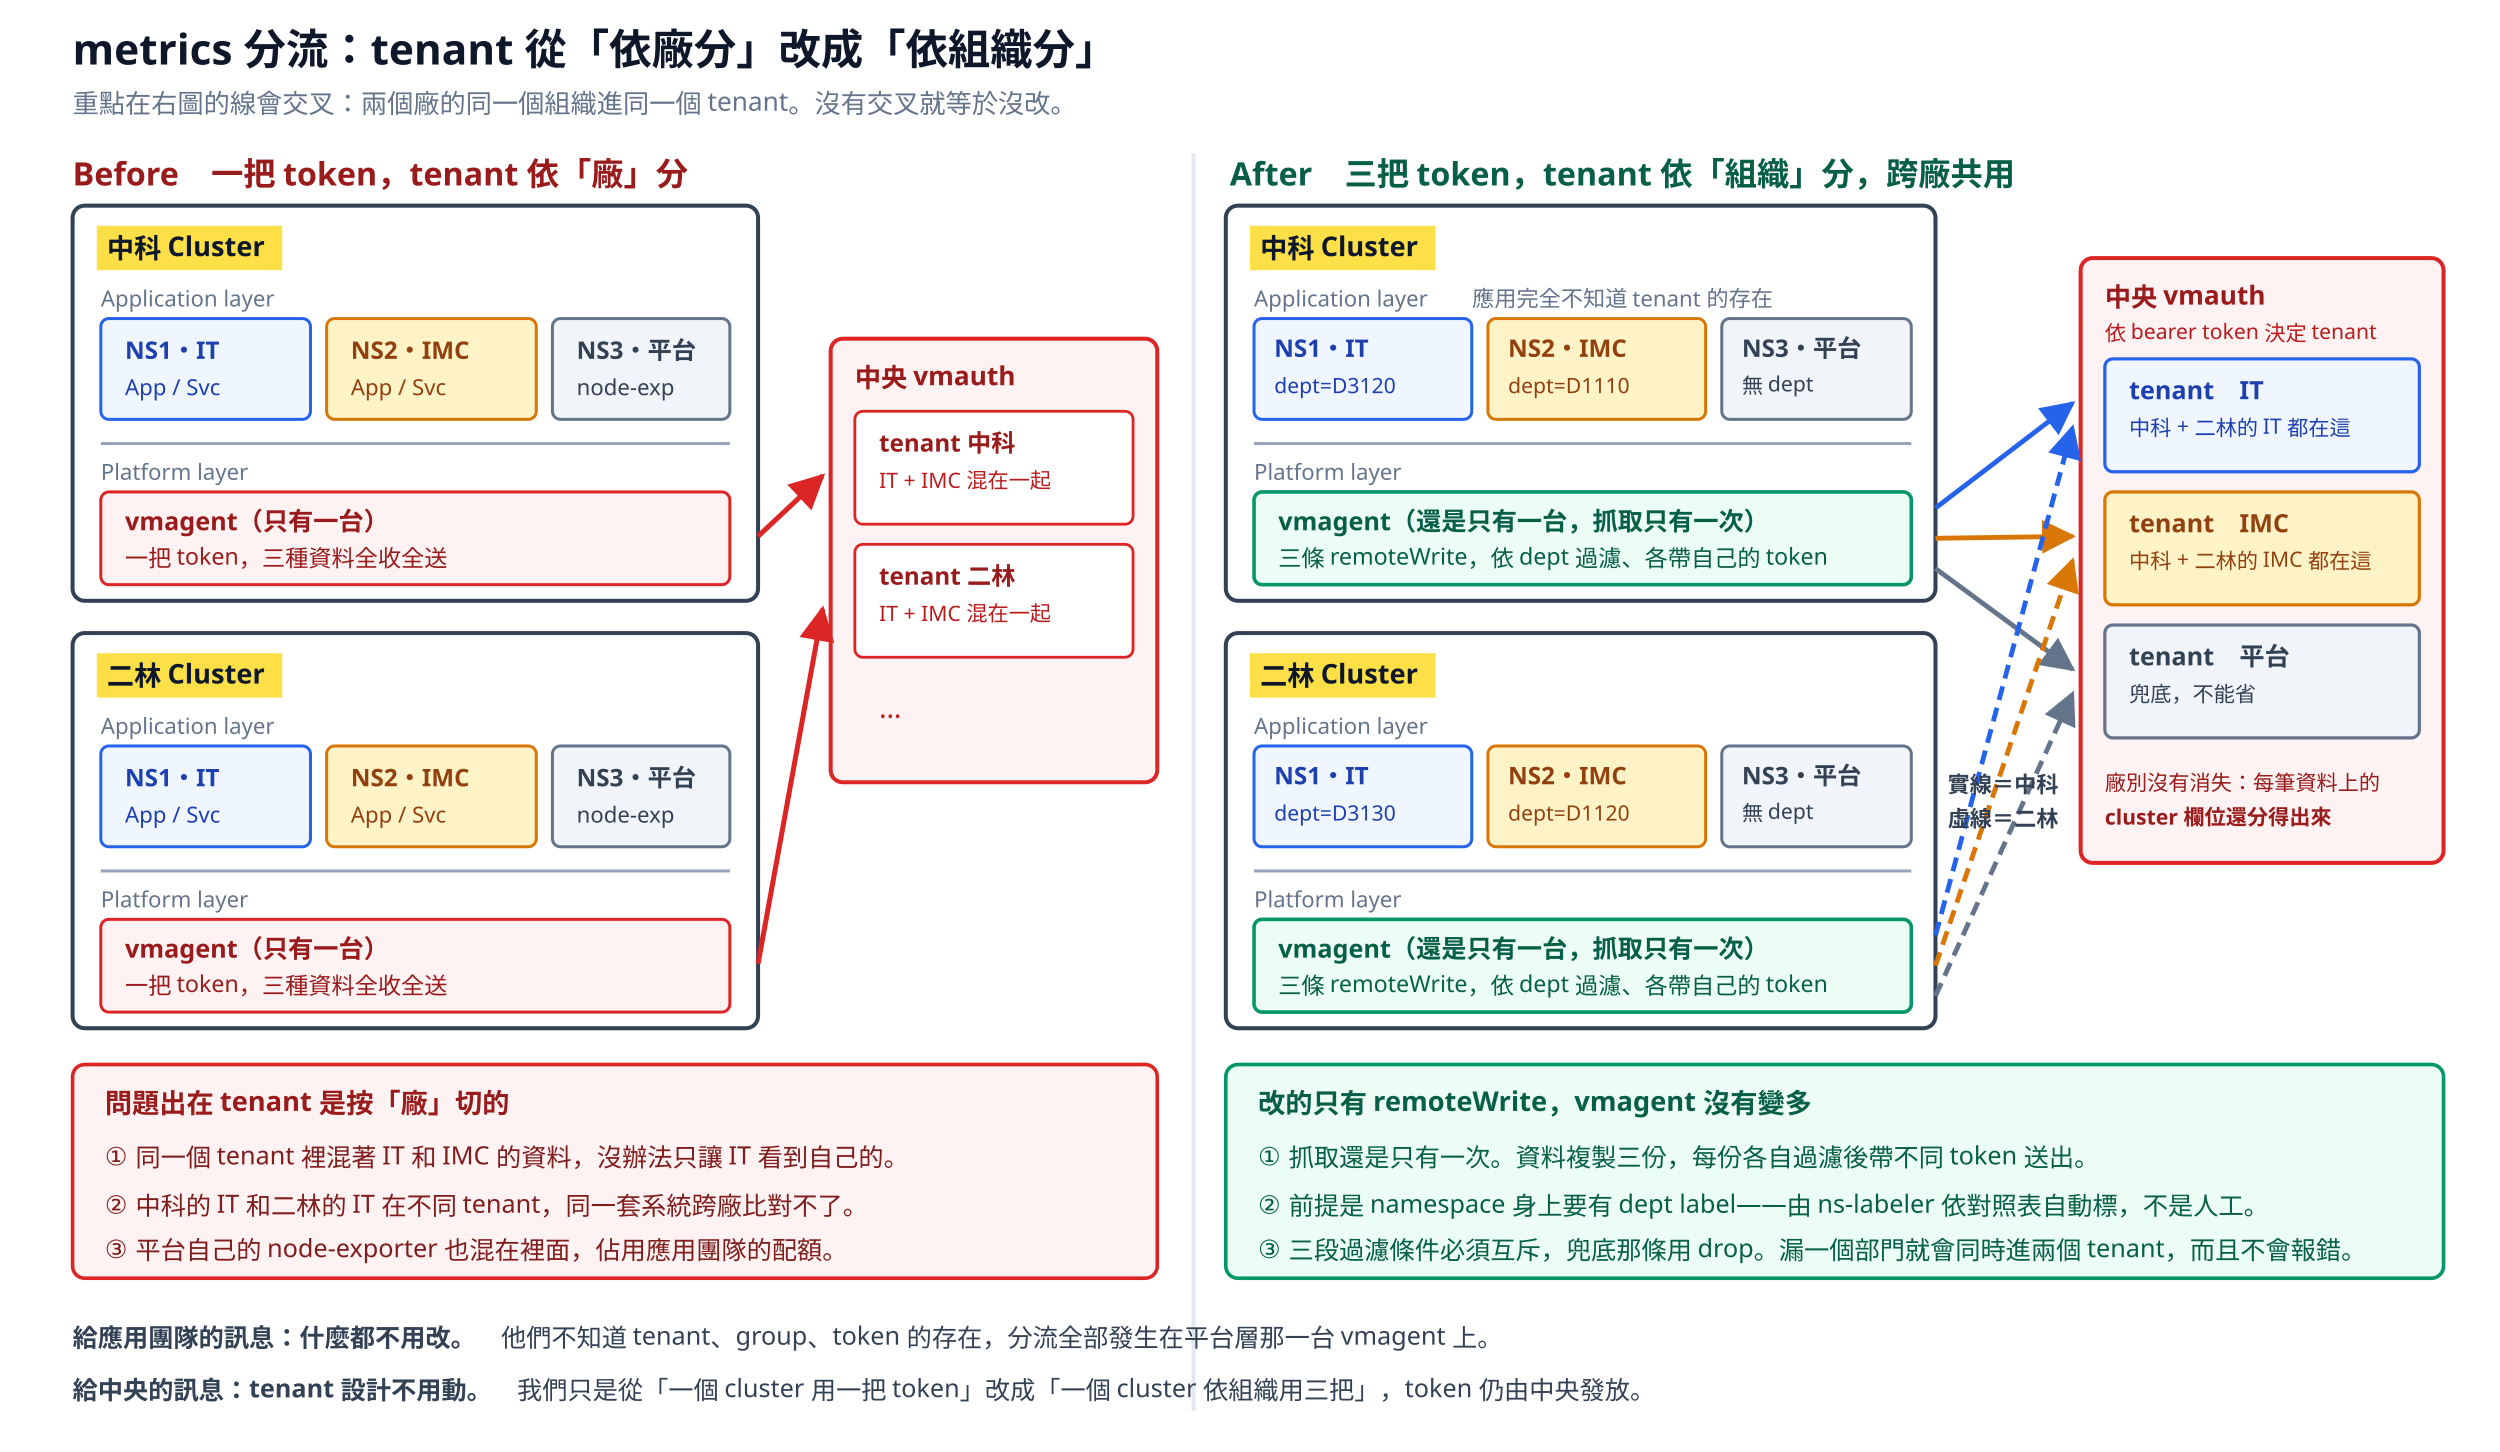
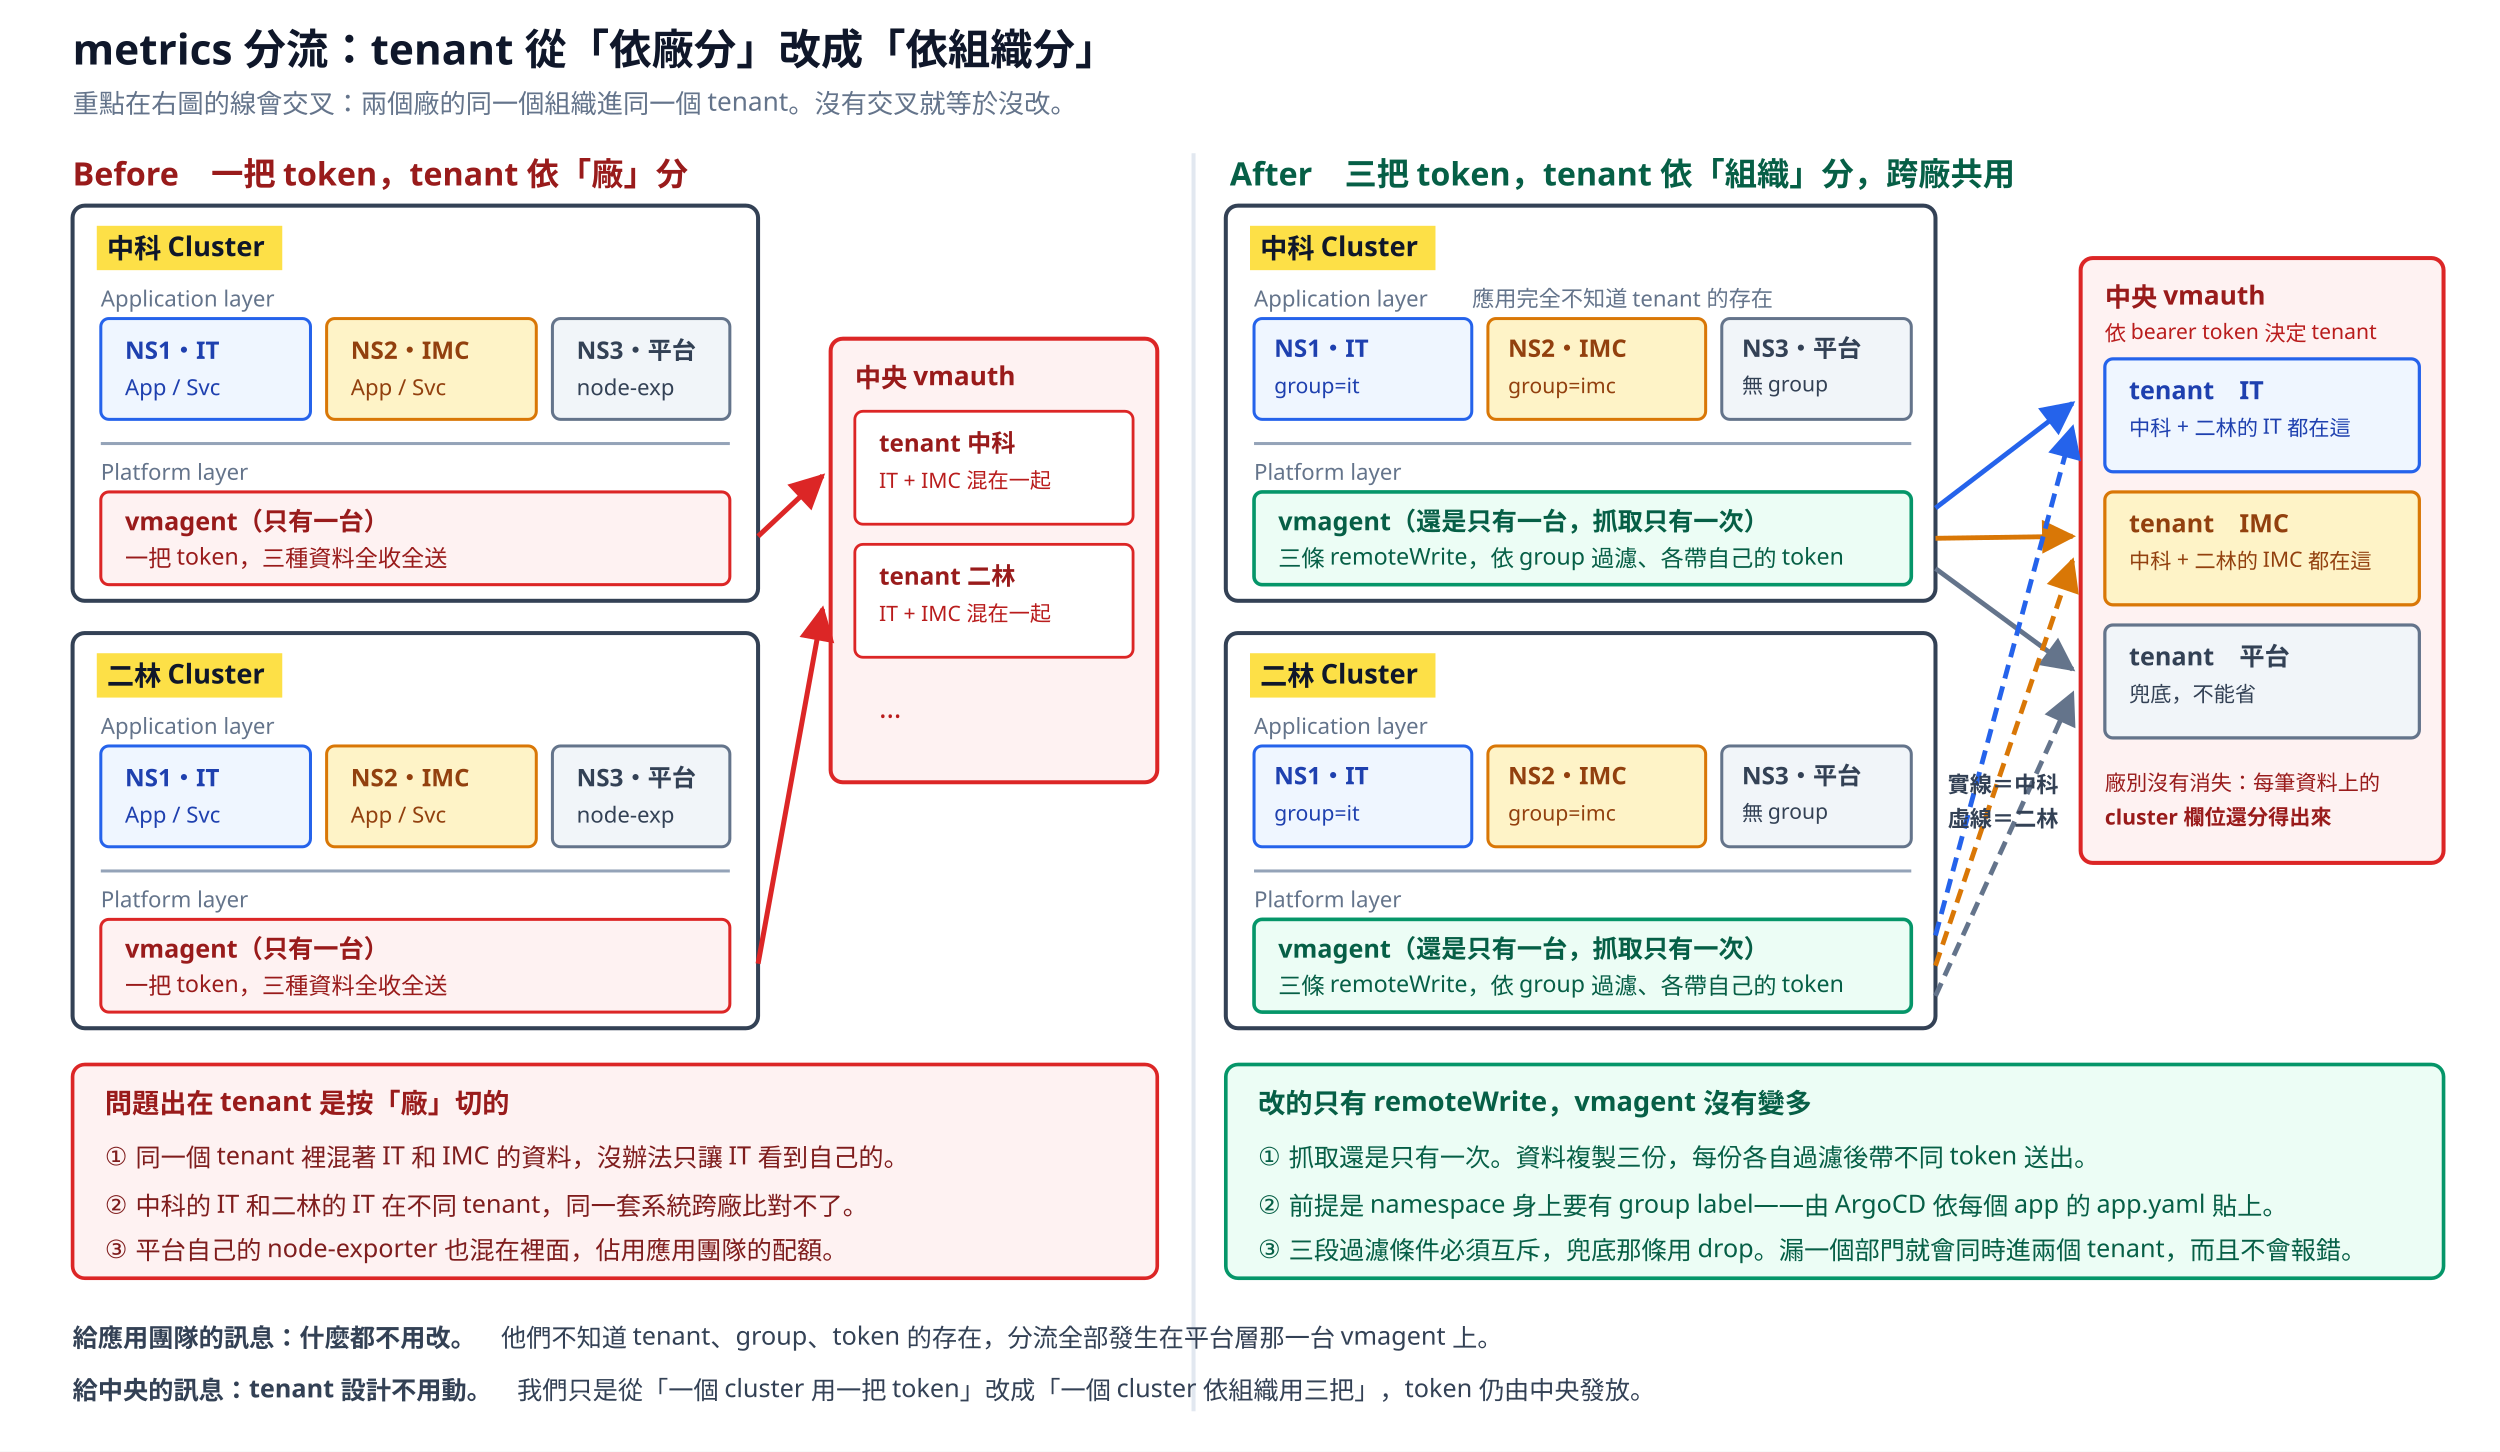
<svg xmlns="http://www.w3.org/2000/svg" width="1240" height="720" viewBox="0 0 1240 720" font-family="'Microsoft JhengHei','PingFang TC','Noto Sans TC',sans-serif">
  <defs>
    <marker id="aIT" viewBox="0 0 10 10" refX="9" refY="5" markerWidth="7" markerHeight="7" orient="auto">
      <path d="M0,0 L10,5 L0,10 z" fill="#2563eb" />
    </marker>
    <marker id="aIMC" viewBox="0 0 10 10" refX="9" refY="5" markerWidth="7" markerHeight="7" orient="auto">
      <path d="M0,0 L10,5 L0,10 z" fill="#d97706" />
    </marker>
    <marker id="aP" viewBox="0 0 10 10" refX="9" refY="5" markerWidth="7" markerHeight="7" orient="auto">
      <path d="M0,0 L10,5 L0,10 z" fill="#64748b" />
    </marker>
    <marker id="aR" viewBox="0 0 10 10" refX="9" refY="5" markerWidth="7" markerHeight="7" orient="auto">
      <path d="M0,0 L10,5 L0,10 z" fill="#dc2626" />
    </marker>
  </defs>
  <rect width="1240" height="720" fill="#ffffff" />
  <text x="36" y="32" font-size="21" font-weight="bold" fill="#0f172a">metrics 分流：tenant 從「依廠分」改成「依組織分」</text>
  <text x="36" y="56" font-size="13" fill="#64748b">重點在右圖的線會交叉：兩個廠的同一個組織進同一個 tenant。沒有交叉就等於沒改。</text>
  <line x1="592" y1="76" x2="592" y2="700" stroke="#e2e8f0" stroke-width="2" />
  <text x="36" y="92" font-size="16" font-weight="bold" fill="#991b1b">Before　一把 token，tenant 依「廠」分</text>
  <rect x="36" y="102" width="340" height="196" rx="6" fill="#ffffff" stroke="#334155" stroke-width="2" />
  <rect x="48" y="112" width="92" height="22" fill="#fde047" />
  <text x="53" y="128" font-size="13.5" font-weight="bold" fill="#0f172a">中科 Cluster</text>
  <text x="50" y="152" font-size="11" fill="#64748b">Application layer</text>
  <rect x="50" y="158" width="104" height="50" rx="4" fill="#eff6ff" stroke="#2563eb" stroke-width="1.5" />
  <text x="62" y="178" font-size="12" font-weight="bold" fill="#1e40af">NS1・IT</text>
  <text x="62" y="196" font-size="11" fill="#1e40af">App / Svc</text>
  <rect x="162" y="158" width="104" height="50" rx="4" fill="#fef3c7" stroke="#d97706" stroke-width="1.5" />
  <text x="174" y="178" font-size="12" font-weight="bold" fill="#92400e">NS2・IMC</text>
  <text x="174" y="196" font-size="11" fill="#92400e">App / Svc</text>
  <rect x="274" y="158" width="88" height="50" rx="4" fill="#f1f5f9" stroke="#64748b" stroke-width="1.5" />
  <text x="286" y="178" font-size="12" font-weight="bold" fill="#334155">NS3・平台</text>
  <text x="286" y="196" font-size="11" fill="#334155">node-exp</text>
  <line x1="50" y1="220" x2="362" y2="220" stroke="#94a3b8" stroke-width="1.5" />
  <text x="50" y="238" font-size="11" fill="#64748b">Platform layer</text>
  <rect x="50" y="244" width="312" height="46" rx="4" fill="#fef2f2" stroke="#dc2626" stroke-width="1.5" />
  <text x="62" y="263" font-size="12.5" font-weight="bold" fill="#991b1b">vmagent（只有一台）</text>
  <text x="62" y="281" font-size="11.5" fill="#991b1b">一把 token，三種資料全收全送</text>
  <rect x="36" y="314" width="340" height="196" rx="6" fill="#ffffff" stroke="#334155" stroke-width="2" />
  <rect x="48" y="324" width="92" height="22" fill="#fde047" />
  <text x="53" y="340" font-size="13.5" font-weight="bold" fill="#0f172a">二林 Cluster</text>
  <text x="50" y="364" font-size="11" fill="#64748b">Application layer</text>
  <rect x="50" y="370" width="104" height="50" rx="4" fill="#eff6ff" stroke="#2563eb" stroke-width="1.5" />
  <text x="62" y="390" font-size="12" font-weight="bold" fill="#1e40af">NS1・IT</text>
  <text x="62" y="408" font-size="11" fill="#1e40af">App / Svc</text>
  <rect x="162" y="370" width="104" height="50" rx="4" fill="#fef3c7" stroke="#d97706" stroke-width="1.5" />
  <text x="174" y="390" font-size="12" font-weight="bold" fill="#92400e">NS2・IMC</text>
  <text x="174" y="408" font-size="11" fill="#92400e">App / Svc</text>
  <rect x="274" y="370" width="88" height="50" rx="4" fill="#f1f5f9" stroke="#64748b" stroke-width="1.5" />
  <text x="286" y="390" font-size="12" font-weight="bold" fill="#334155">NS3・平台</text>
  <text x="286" y="408" font-size="11" fill="#334155">node-exp</text>
  <line x1="50" y1="432" x2="362" y2="432" stroke="#94a3b8" stroke-width="1.5" />
  <text x="50" y="450" font-size="11" fill="#64748b">Platform layer</text>
  <rect x="50" y="456" width="312" height="46" rx="4" fill="#fef2f2" stroke="#dc2626" stroke-width="1.5" />
  <text x="62" y="475" font-size="12.5" font-weight="bold" fill="#991b1b">vmagent（只有一台）</text>
  <text x="62" y="493" font-size="11.5" fill="#991b1b">一把 token，三種資料全收全送</text>
  <rect x="412" y="168" width="162" height="220" rx="6" fill="#fef2f2" stroke="#dc2626" stroke-width="2" />
  <text x="424" y="192" font-size="13" font-weight="bold" fill="#991b1b">中央 vmauth</text>
  <rect x="424" y="204" width="138" height="56" rx="4" fill="#ffffff" stroke="#dc2626" stroke-width="1.4" />
  <text x="436" y="224" font-size="12" font-weight="bold" fill="#991b1b">tenant 中科</text>
  <text x="436" y="242" font-size="10.5" fill="#b91c1c">IT + IMC 混在一起</text>
  <rect x="424" y="270" width="138" height="56" rx="4" fill="#ffffff" stroke="#dc2626" stroke-width="1.4" />
  <text x="436" y="290" font-size="12" font-weight="bold" fill="#991b1b">tenant 二林</text>
  <text x="436" y="308" font-size="10.5" fill="#b91c1c">IT + IMC 混在一起</text>
  <text x="436" y="356" font-size="14" fill="#b91c1c">…</text>
  <path d="M376,266 L408,236" stroke="#dc2626" stroke-width="2.5" fill="none" marker-end="url(#aR)" />
  <path d="M376,478 L408,302" stroke="#dc2626" stroke-width="2.5" fill="none" marker-end="url(#aR)" />
  <rect x="36" y="528" width="538" height="106" rx="6" fill="#fef2f2" stroke="#dc2626" stroke-width="1.8" />
  <text x="52" y="552" font-size="13.5" font-weight="bold" fill="#991b1b">問題出在 tenant 是按「廠」切的</text>
  <text x="52" y="578" font-size="12.5" fill="#7f1d1d">① 同一個 tenant 裡混著 IT 和 IMC 的資料，沒辦法只讓 IT 看到自己的。</text>
  <text x="52" y="602" font-size="12.5" fill="#7f1d1d">② 中科的 IT 和二林的 IT 在不同 tenant，同一套系統跨廠比對不了。</text>
  <text x="52" y="624" font-size="12.5" fill="#7f1d1d">③ 平台自己的 node-exporter 也混在裡面，佔用應用團隊的配額。</text>
  <text x="610" y="92" font-size="16" font-weight="bold" fill="#065f46">After　三把 token，tenant 依「組織」分，跨廠共用</text>
  <rect x="608" y="102" width="352" height="196" rx="6" fill="#ffffff" stroke="#334155" stroke-width="2" />
  <rect x="620" y="112" width="92" height="22" fill="#fde047" />
  <text x="625" y="128" font-size="13.5" font-weight="bold" fill="#0f172a">中科 Cluster</text>
  <text x="622" y="152" font-size="11" fill="#64748b">Application layer　　應用完全不知道 tenant 的存在</text>
  <rect x="622" y="158" width="108" height="50" rx="4" fill="#eff6ff" stroke="#2563eb" stroke-width="1.5" />
  <text x="632" y="177" font-size="12" font-weight="bold" fill="#1e40af">NS1・IT</text>
-   <text x="632" y="195" font-size="10.5" fill="#1e40af">dept=D3120</text>
+   <text x="632" y="195" font-size="10.5" fill="#1e40af">group=it</text>
  <rect x="738" y="158" width="108" height="50" rx="4" fill="#fef3c7" stroke="#d97706" stroke-width="1.5" />
  <text x="748" y="177" font-size="12" font-weight="bold" fill="#92400e">NS2・IMC</text>
-   <text x="748" y="195" font-size="10.5" fill="#92400e">dept=D1110</text>
+   <text x="748" y="195" font-size="10.5" fill="#92400e">group=imc</text>
  <rect x="854" y="158" width="94" height="50" rx="4" fill="#f1f5f9" stroke="#64748b" stroke-width="1.5" />
  <text x="864" y="177" font-size="12" font-weight="bold" fill="#334155">NS3・平台</text>
-   <text x="864" y="195" font-size="10.5" fill="#334155">無 dept</text>
+   <text x="864" y="195" font-size="10.5" fill="#334155">無 group</text>
  <line x1="622" y1="220" x2="948" y2="220" stroke="#94a3b8" stroke-width="1.5" />
  <text x="622" y="238" font-size="11" fill="#64748b">Platform layer</text>
  <rect x="622" y="244" width="326" height="46" rx="4" fill="#ecfdf5" stroke="#059669" stroke-width="1.8" />
  <text x="634" y="263" font-size="12.5" font-weight="bold" fill="#065f46">vmagent（還是只有一台，抓取只有一次）</text>
-   <text x="634" y="281" font-size="11.5" fill="#065f46">三條 remoteWrite，依 dept 過濾、各帶自己的 token</text>
+   <text x="634" y="281" font-size="11.5" fill="#065f46">三條 remoteWrite，依 group 過濾、各帶自己的 token</text>
  <rect x="608" y="314" width="352" height="196" rx="6" fill="#ffffff" stroke="#334155" stroke-width="2" />
  <rect x="620" y="324" width="92" height="22" fill="#fde047" />
  <text x="625" y="340" font-size="13.5" font-weight="bold" fill="#0f172a">二林 Cluster</text>
  <text x="622" y="364" font-size="11" fill="#64748b">Application layer</text>
  <rect x="622" y="370" width="108" height="50" rx="4" fill="#eff6ff" stroke="#2563eb" stroke-width="1.5" />
  <text x="632" y="389" font-size="12" font-weight="bold" fill="#1e40af">NS1・IT</text>
-   <text x="632" y="407" font-size="10.5" fill="#1e40af">dept=D3130</text>
+   <text x="632" y="407" font-size="10.5" fill="#1e40af">group=it</text>
  <rect x="738" y="370" width="108" height="50" rx="4" fill="#fef3c7" stroke="#d97706" stroke-width="1.5" />
  <text x="748" y="389" font-size="12" font-weight="bold" fill="#92400e">NS2・IMC</text>
-   <text x="748" y="407" font-size="10.5" fill="#92400e">dept=D1120</text>
+   <text x="748" y="407" font-size="10.5" fill="#92400e">group=imc</text>
  <rect x="854" y="370" width="94" height="50" rx="4" fill="#f1f5f9" stroke="#64748b" stroke-width="1.5" />
  <text x="864" y="389" font-size="12" font-weight="bold" fill="#334155">NS3・平台</text>
-   <text x="864" y="407" font-size="10.5" fill="#334155">無 dept</text>
+   <text x="864" y="407" font-size="10.5" fill="#334155">無 group</text>
  <line x1="622" y1="432" x2="948" y2="432" stroke="#94a3b8" stroke-width="1.5" />
  <text x="622" y="450" font-size="11" fill="#64748b">Platform layer</text>
  <rect x="622" y="456" width="326" height="46" rx="4" fill="#ecfdf5" stroke="#059669" stroke-width="1.8" />
  <text x="634" y="475" font-size="12.5" font-weight="bold" fill="#065f46">vmagent（還是只有一台，抓取只有一次）</text>
-   <text x="634" y="493" font-size="11.5" fill="#065f46">三條 remoteWrite，依 dept 過濾、各帶自己的 token</text>
+   <text x="634" y="493" font-size="11.5" fill="#065f46">三條 remoteWrite，依 group 過濾、各帶自己的 token</text>
  <rect x="1032" y="128" width="180" height="300" rx="6" fill="#fef2f2" stroke="#dc2626" stroke-width="2" />
  <text x="1044" y="152" font-size="13" font-weight="bold" fill="#991b1b">中央 vmauth</text>
  <text x="1044" y="169" font-size="10.5" fill="#b91c1c">依 bearer token 決定 tenant</text>
  <rect x="1044" y="178" width="156" height="56" rx="4" fill="#eff6ff" stroke="#2563eb" stroke-width="1.6" />
  <text x="1056" y="198" font-size="12.5" font-weight="bold" fill="#1e40af">tenant　IT</text>
  <text x="1056" y="216" font-size="10.5" fill="#1e40af">中科 + 二林的 IT 都在這</text>
  <rect x="1044" y="244" width="156" height="56" rx="4" fill="#fef3c7" stroke="#d97706" stroke-width="1.6" />
  <text x="1056" y="264" font-size="12.5" font-weight="bold" fill="#92400e">tenant　IMC</text>
  <text x="1056" y="282" font-size="10.5" fill="#92400e">中科 + 二林的 IMC 都在這</text>
  <rect x="1044" y="310" width="156" height="56" rx="4" fill="#f1f5f9" stroke="#64748b" stroke-width="1.6" />
  <text x="1056" y="330" font-size="12.5" font-weight="bold" fill="#334155">tenant　平台</text>
  <text x="1056" y="348" font-size="10.5" fill="#334155">兜底，不能省</text>
  <text x="1044" y="392" font-size="10.5" fill="#991b1b">廠別沒有消失：每筆資料上的</text>
  <text x="1044" y="409" font-size="10.5" font-weight="bold" fill="#991b1b">cluster 欄位還分得出來</text>
  <path d="M960,252 L1028,200" stroke="#2563eb" stroke-width="2.4" fill="none" marker-end="url(#aIT)" />
  <path d="M960,267 L1028,266" stroke="#d97706" stroke-width="2.4" fill="none" marker-end="url(#aIMC)" />
  <path d="M960,282 L1028,332" stroke="#64748b" stroke-width="2.4" fill="none" marker-end="url(#aP)" />
  <path d="M960,464 L1028,212" stroke="#2563eb" stroke-width="2.4" fill="none" marker-end="url(#aIT)" stroke-dasharray="7 4" />
  <path d="M960,479 L1028,278" stroke="#d97706" stroke-width="2.4" fill="none" marker-end="url(#aIMC)" stroke-dasharray="7 4" />
  <path d="M960,494 L1028,344" stroke="#64748b" stroke-width="2.4" fill="none" marker-end="url(#aP)" stroke-dasharray="7 4" />
  <text x="966" y="393" font-size="11" font-weight="bold" fill="#334155">實線＝中科</text>
  <text x="966" y="410" font-size="11" font-weight="bold" fill="#334155">虛線＝二林</text>
  <rect x="608" y="528" width="604" height="106" rx="6" fill="#ecfdf5" stroke="#059669" stroke-width="1.8" />
  <text x="624" y="552" font-size="13.5" font-weight="bold" fill="#065f46">改的只有 remoteWrite，vmagent 沒有變多</text>
  <text x="624" y="578" font-size="12.5" fill="#065f46">① 抓取還是只有一次。資料複製三份，每份各自過濾後帶不同 token 送出。</text>
-   <text x="624" y="602" font-size="12.5" fill="#065f46">② 前提是 namespace 身上要有 dept label——由 ns-labeler 依對照表自動標，不是人工。</text>
+   <text x="624" y="602" font-size="12.5" fill="#065f46">② 前提是 namespace 身上要有 group label——由 ArgoCD 依每個 app 的 app.yaml 貼上。</text>
  <text x="624" y="624" font-size="12.5" fill="#065f46">③ 三段過濾條件必須互斥，兜底那條用 drop。漏一個部門就會同時進兩個 tenant，而且不會報錯。</text>
  <text x="36" y="668" font-size="12.5" fill="#334155">
    <tspan font-weight="bold">給應用團隊的訊息：什麼都不用改。</tspan>　他們不知道 tenant、group、token 的存在，分流全部發生在平台層那一台 vmagent 上。</text>
  <text x="36" y="694" font-size="12.5" fill="#334155">
    <tspan font-weight="bold">給中央的訊息：tenant 設計不用動。</tspan>　我們只是從「一個 cluster 用一把 token」改成「一個 cluster 依組織用三把」，token 仍由中央發放。</text>
</svg>
